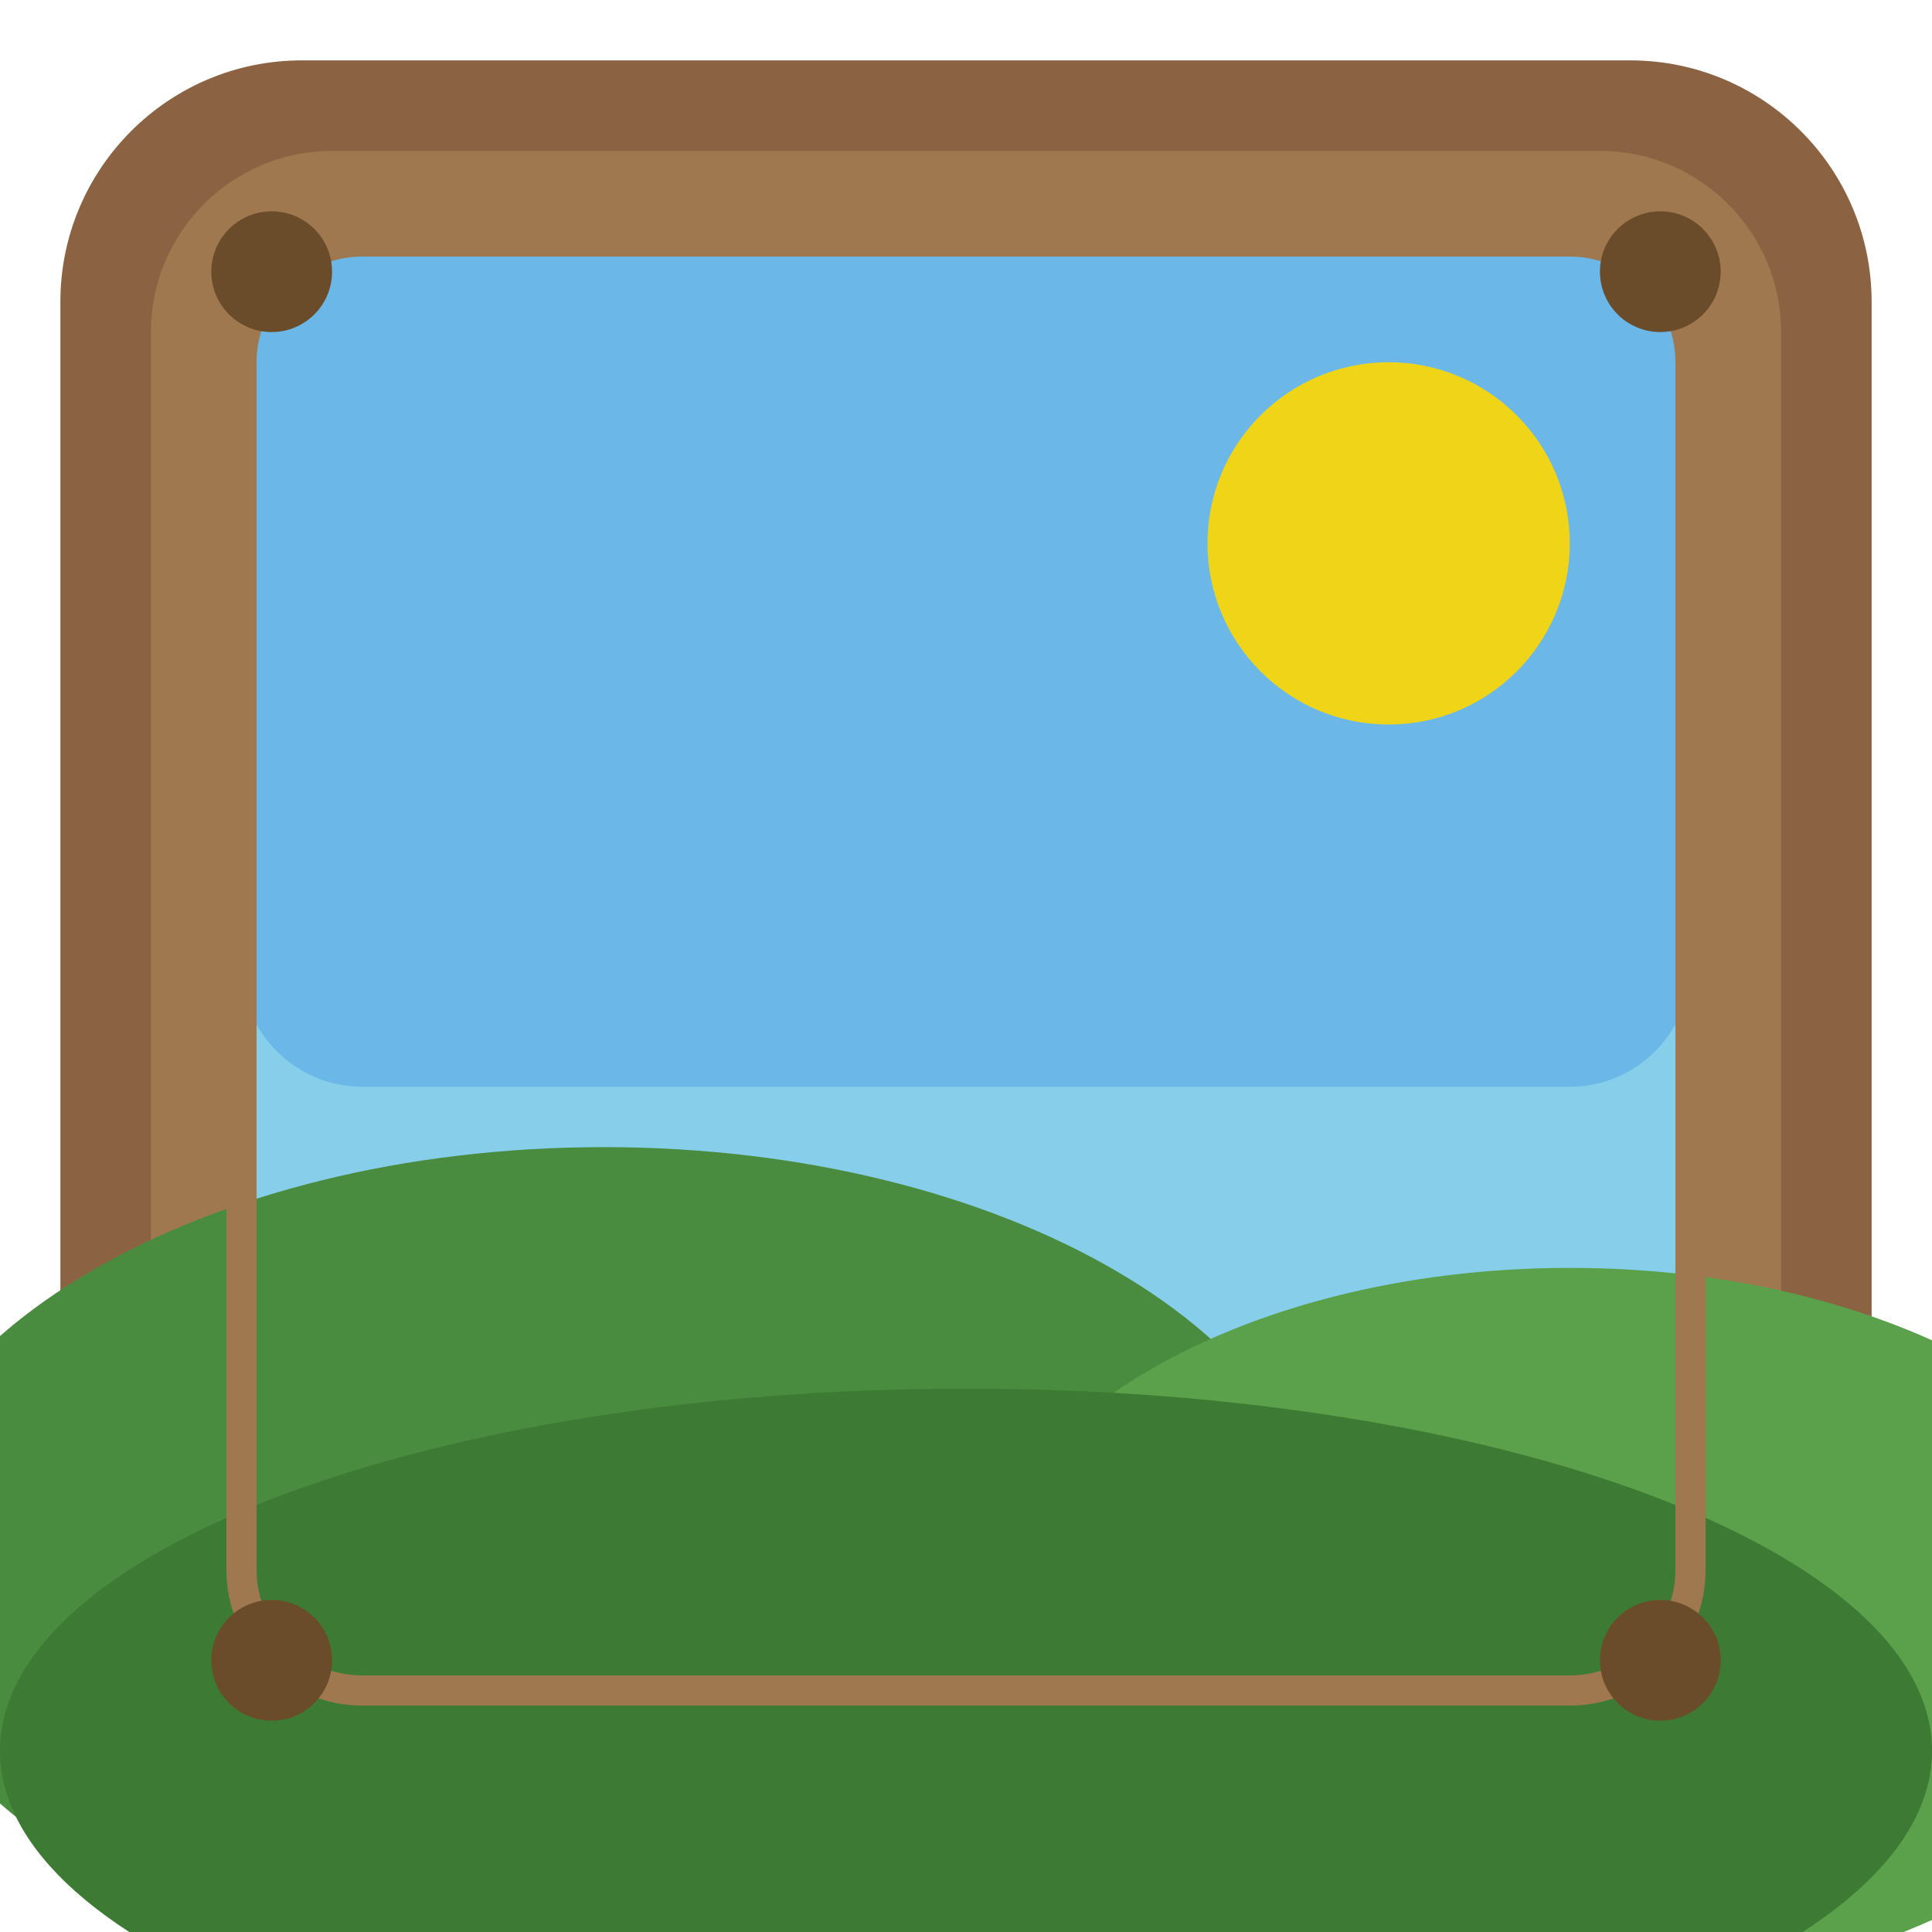
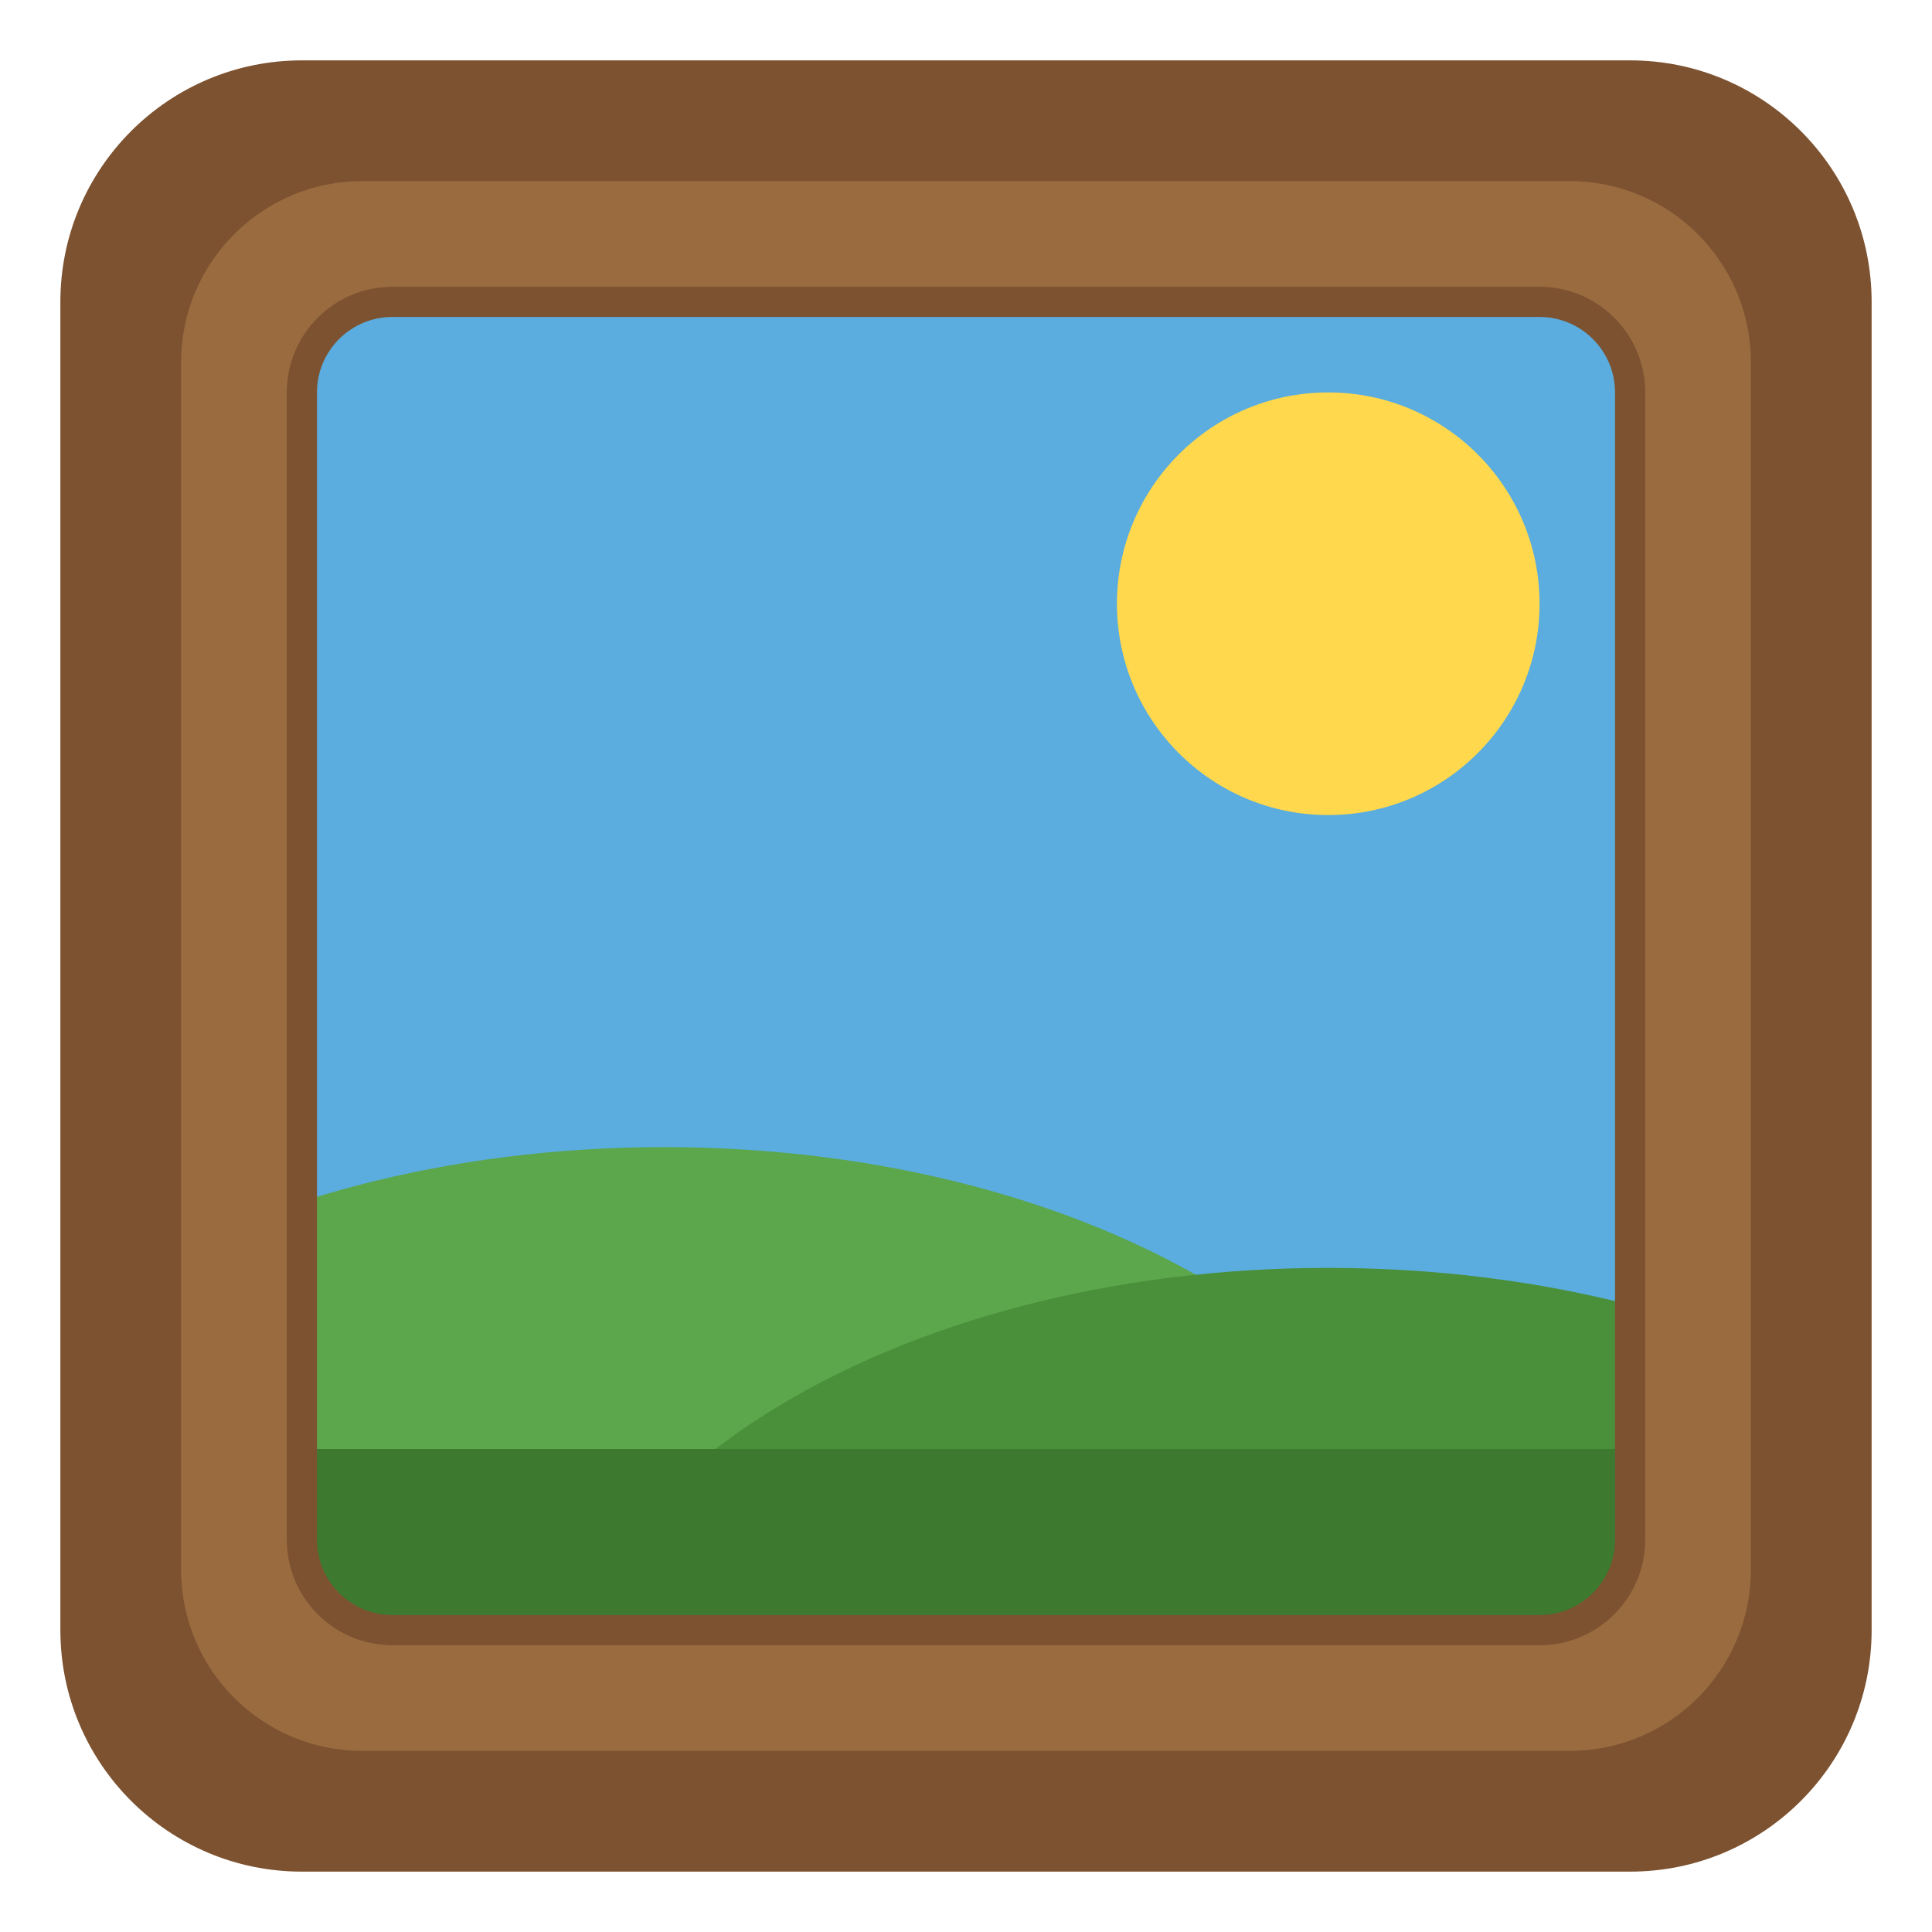
<svg xmlns="http://www.w3.org/2000/svg" viewBox="0 0 32 32" width="32" height="32">
-   <rect x="1" y="1" width="30" height="30" rx="4" ry="4" fill="#8B6343" />
-   <rect x="2.5" y="2.5" width="27" height="27" rx="3" ry="3" fill="#A0784F" />
-   <rect x="4" y="4" width="24" height="24" rx="2" ry="2" fill="#87CEEB" />
-   <rect x="4" y="4" width="24" height="14" rx="2" ry="2" fill="#6BB8E8" />
-   <circle cx="23" cy="9" r="3" fill="#FFD700" opacity="0.9" />
-   <ellipse cx="10" cy="26" rx="12" ry="7" fill="#4A8C3F" />
-   <ellipse cx="26" cy="27" rx="10" ry="6" fill="#5BA04A" />
-   <ellipse cx="16" cy="29" rx="16" ry="6" fill="#3D7A34" />
-   <rect x="4" y="4" width="24" height="24" rx="2" ry="2" fill="none" stroke="#A0784F" stroke-width="0.5" />
-   <circle cx="4.5" cy="4.5" r="1" fill="#6B4C2A" />
-   <circle cx="27.5" cy="4.5" r="1" fill="#6B4C2A" />
-   <circle cx="4.5" cy="27.5" r="1" fill="#6B4C2A" />
-   <circle cx="27.5" cy="27.5" r="1" fill="#6B4C2A" />
+   <defs>
+     <clipPath id="photo-area">
+       <rect x="5" y="5" width="22" height="22" rx="1.5" />
+     </clipPath>
+   </defs>
+   <rect x="1" y="1" width="30" height="30" rx="4" fill="#7C5230" />
+   <rect x="3" y="3" width="26" height="26" rx="3" fill="#9B6B40" />
+   <g clip-path="url(#photo-area)">
+     <rect x="5" y="5" width="22" height="22" fill="#5AADDE" />
+     <circle cx="22" cy="10" r="3.5" fill="#FFD84D" />
+     <ellipse cx="11" cy="27" rx="13" ry="8" fill="#5CA64B" />
+     <ellipse cx="22" cy="29" rx="13" ry="8" fill="#4A8F3A" />
+     <rect x="5" y="24" width="22" height="3" fill="#3D7A2F" />
+   </g>
+   <rect x="5" y="5" width="22" height="22" rx="1.5" fill="none" stroke="#7C5230" stroke-width="0.5" />
</svg>
